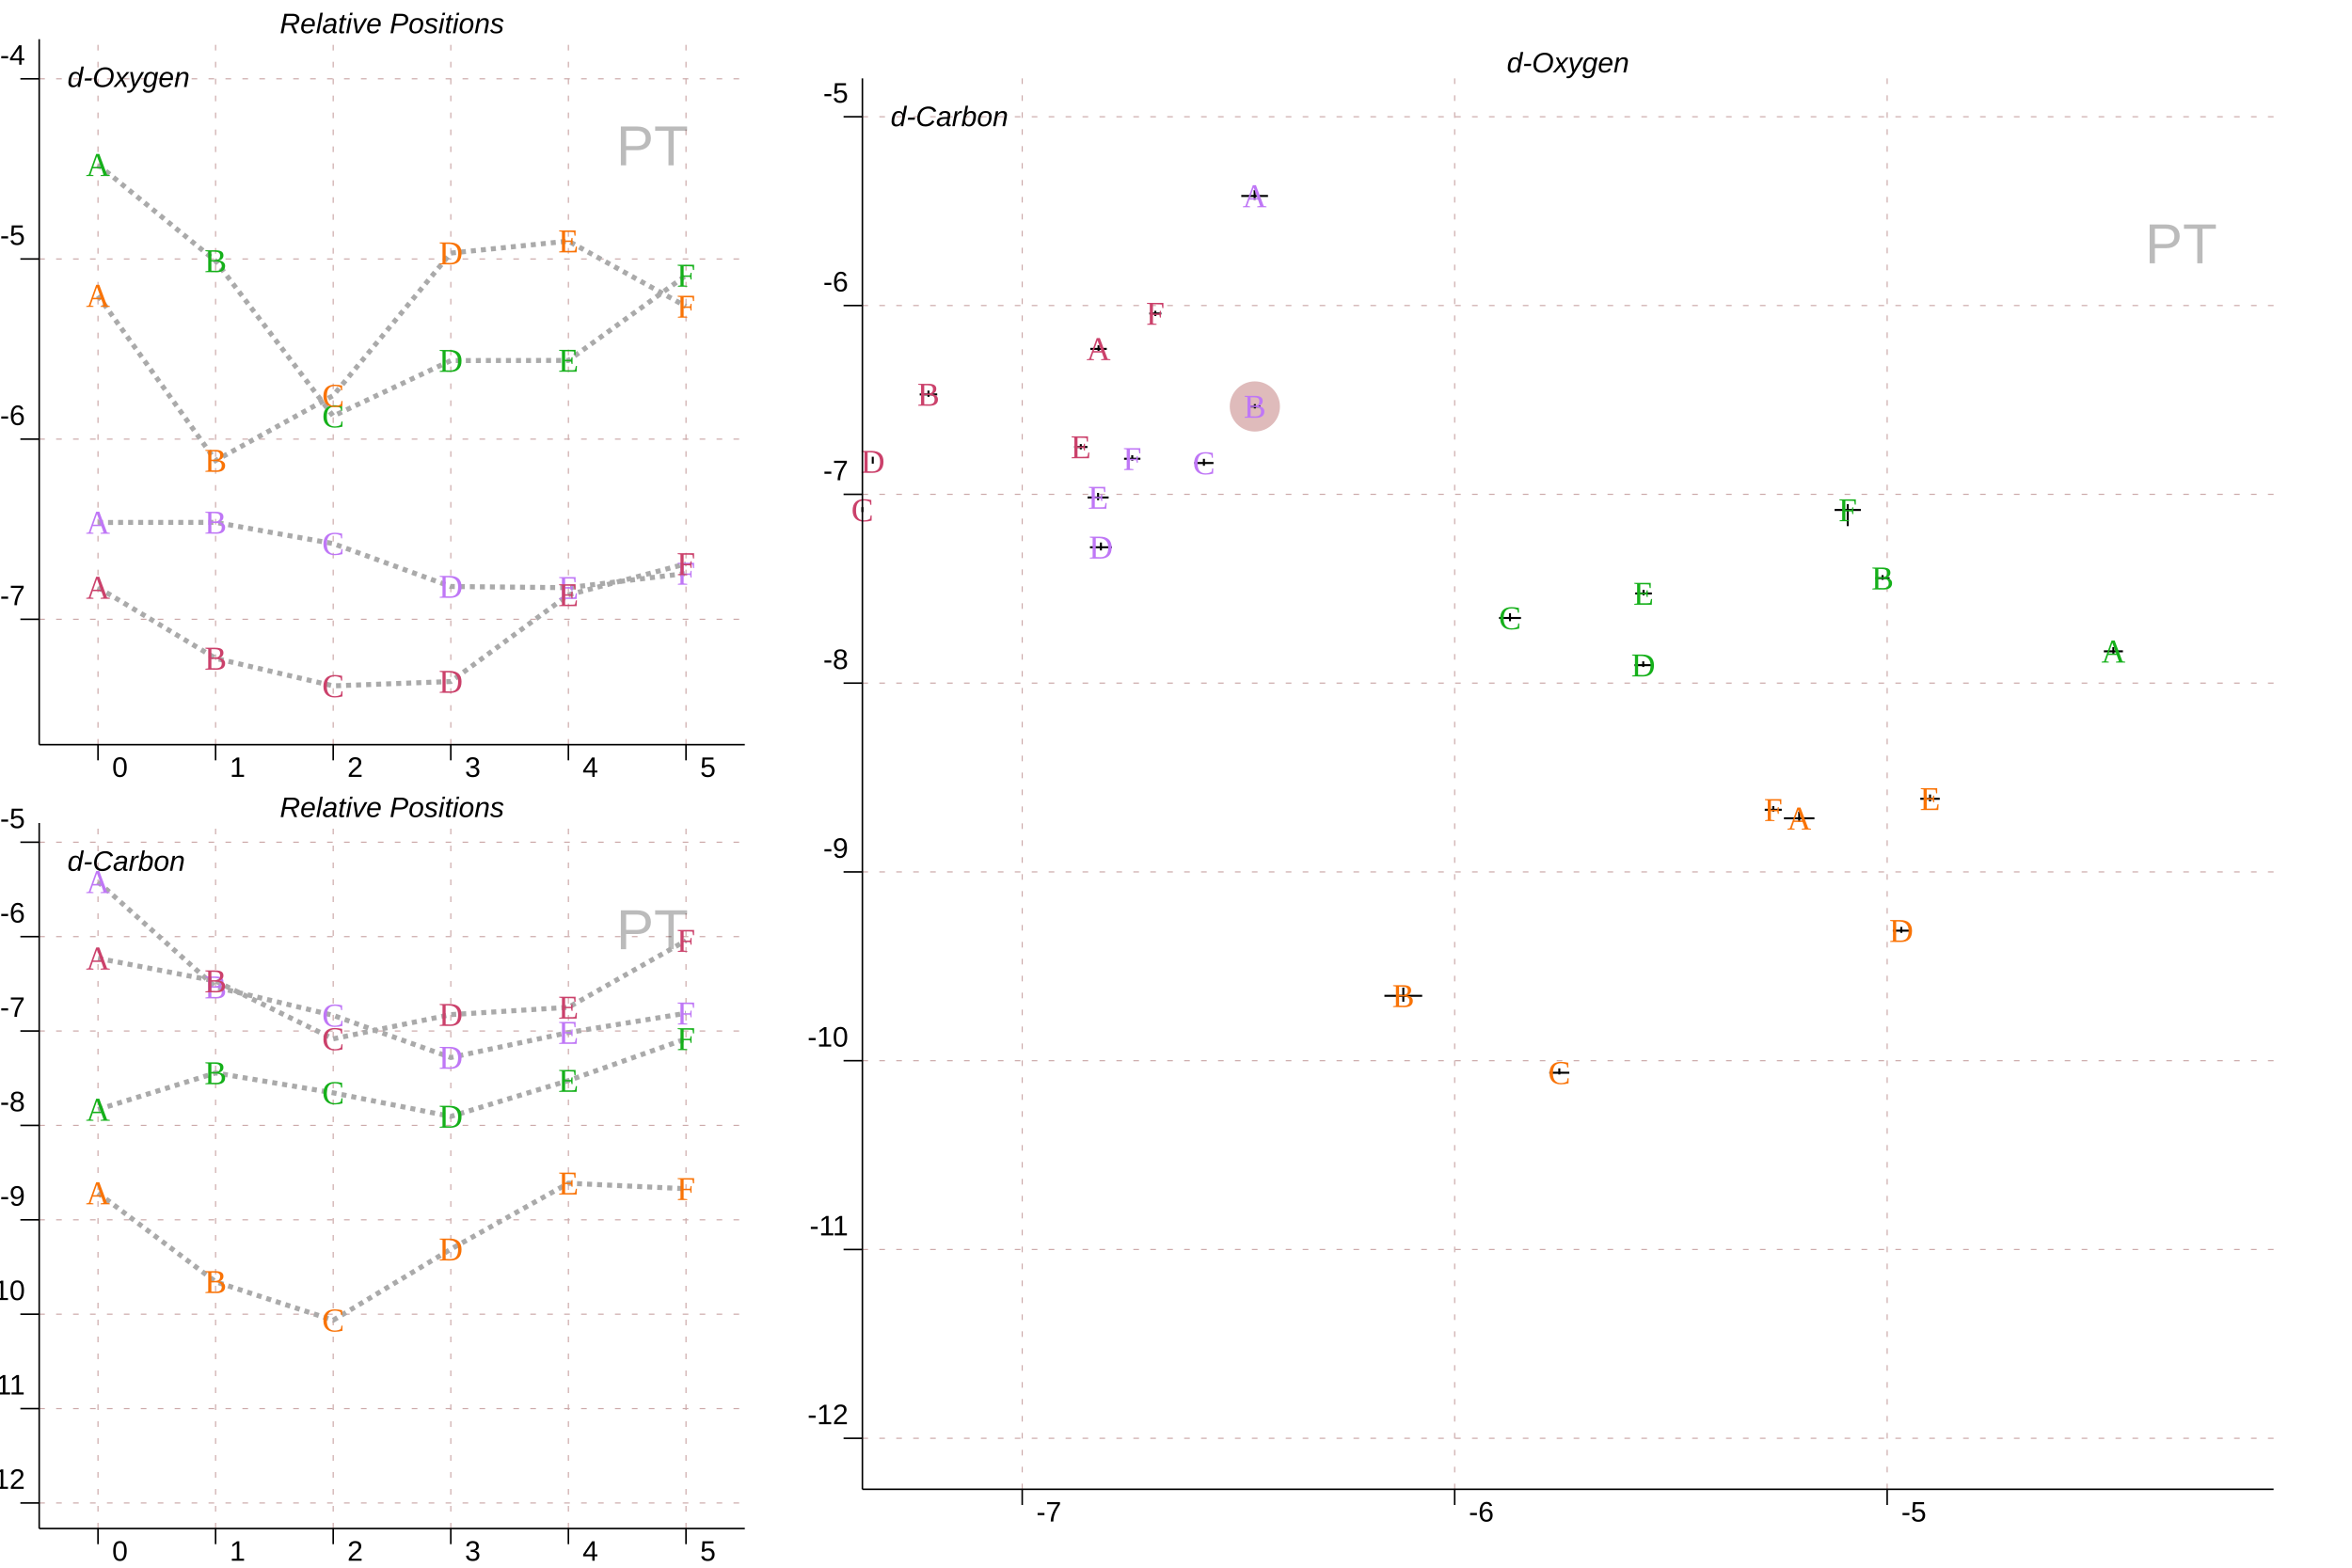
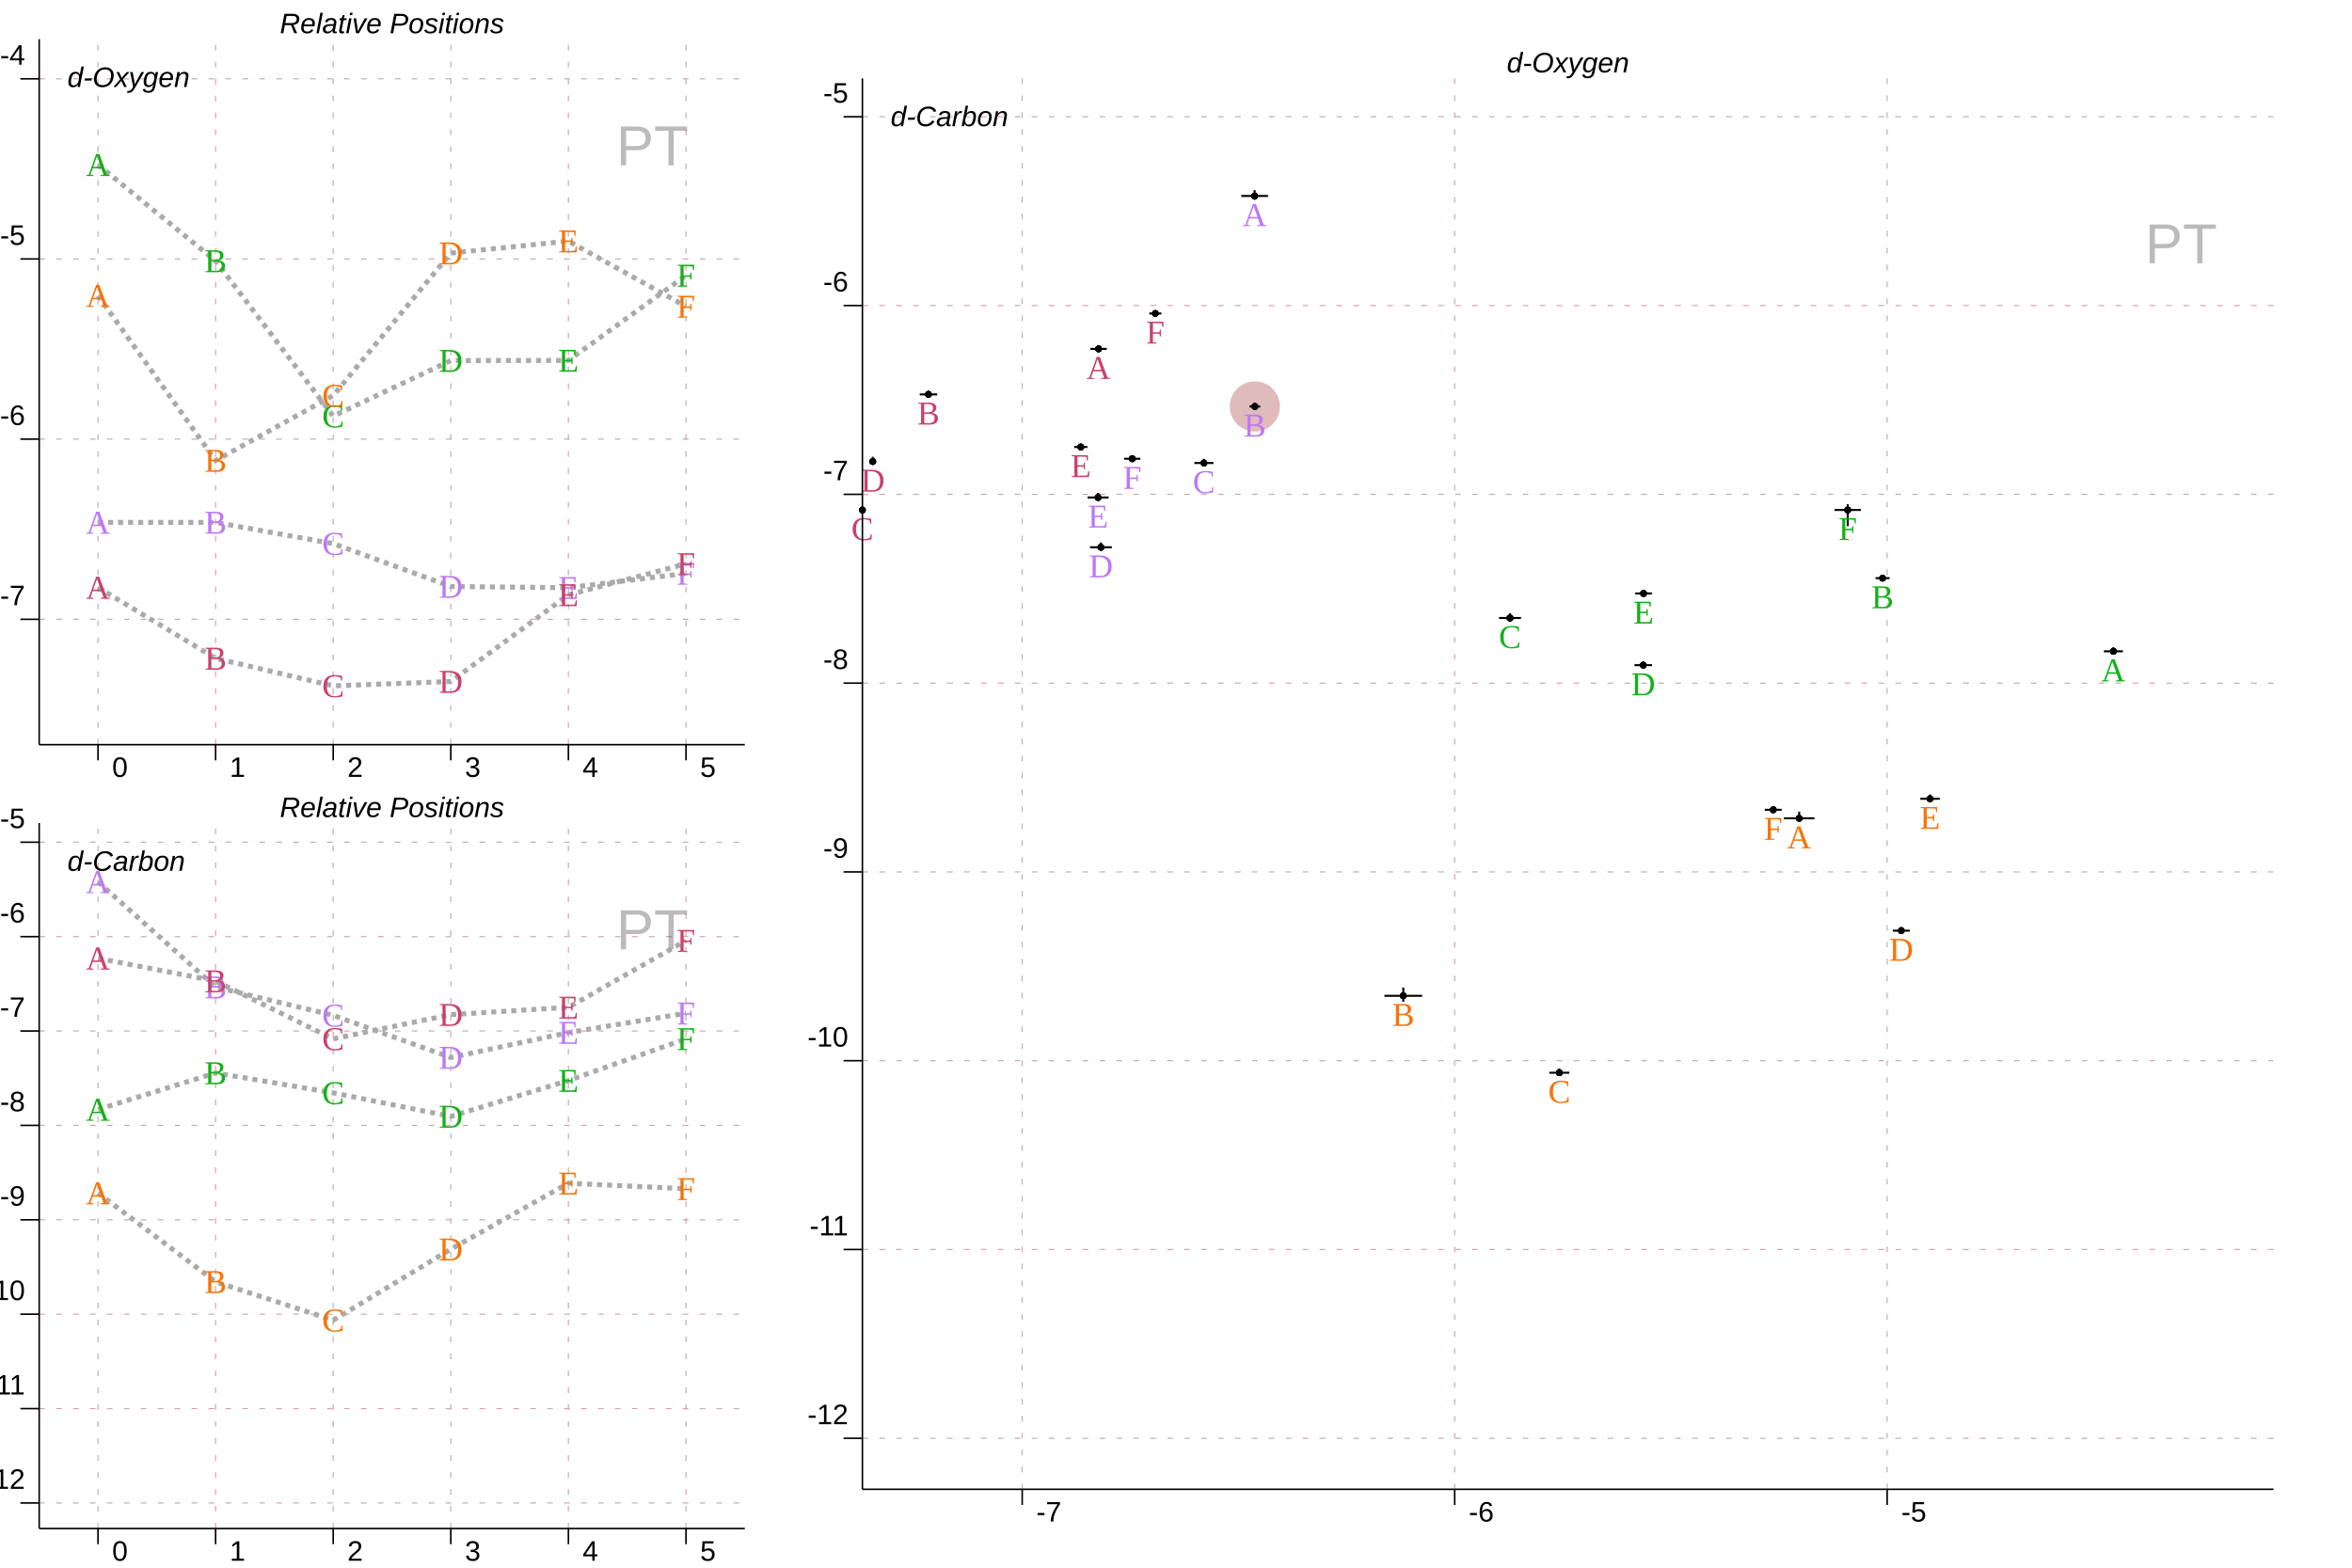
<svg xmlns="http://www.w3.org/2000/svg" height="1000" version="1.1" viewBox="0 0 1500 1000" width="1500">
  <g>
    <g transform="matrix(1.00,0.00,0.00,1.00,0.00,0.00)">
      <g>
        <g transform="matrix(1.00,0.00,0.00,1.00,0.00,0.00)">
          <svg height="1000" version="1.1" viewBox="0 0 500 1000" width="500">
            <g>
              <g transform="matrix(1.00,0.00,0.00,1.00,0.00,0.00)">
                <g>
                  <g transform="matrix(1.00,0.00,0.00,1.00,0.00,0.00)">
                    <svg height="500" version="1.1" viewBox="0 0 500 500" width="500">
                      <g>
                        <g stroke-dasharray="3.6 7.2" stroke-width="0.72" stroke="#caa">
                          <line x1="62.50" x2="62.50" y1="475.00" y2="25.00" />
                          <line x1="137.50" x2="137.50" y1="475.00" y2="25.00" />
                          <line x1="212.50" x2="212.50" y1="475.00" y2="25.00" />
                          <line x1="287.50" x2="287.50" y1="475.00" y2="25.00" />
                          <line x1="362.50" x2="362.50" y1="475.00" y2="25.00" />
                          <line x1="437.50" x2="437.50" y1="475.00" y2="25.00" />
                          <line x1="25.00" x2="475.00" y1="395.03" y2="395.03" />
                          <line x1="25.00" x2="475.00" y1="280.11" y2="280.11" />
                          <line x1="25.00" x2="475.00" y1="165.19" y2="165.19" />
                          <line x1="25.00" x2="475.00" y1="50.27" y2="50.27" />
                        </g>
                        <g>
                          <text dominant-baseline="hanging" dx="-36.0" dy="18.0" fill="#0004" font-family="Arial, sans-serif" font-size="36" stroke="none" text-anchor="end" x="475.00" y="62.50">PT</text>
                        </g>
                        <g>
                          <text dominant-baseline="text-bottom" dy="0" fill="black" font-family="Arial, sans-serif" font-size="18.0" font-style="italic" stroke="none" text-anchor="middle" x="250.00" y="25.00">Relative Positions</text>
                        </g>
                        <g>
                          <text dominant-baseline="hanging" dx="18.0" dy="18.0" fill="black" font-family="Arial, sans-serif" font-size="18.0" font-style="italic" stroke="none" text-anchor="beginning" text-orientation="sideways" x="25.00" y="25.00">d-Oxygen</text>
                        </g>
                        <polyline fill="none" points="62.50,105.07 137.50,166.41 212.50,265.41 287.50,230.00 362.50,229.92 437.50,175.67" stroke-dasharray="3.2 3.2" stroke-width="3.2" stroke="#aaa" />
                        <polyline fill="none" points="62.50,188.57 137.50,293.76 212.50,252.31 287.50,161.43 362.50,153.79 437.50,195.46" stroke-dasharray="3.2 3.2" stroke-width="3.2" stroke="#aaa" />
                        <polyline fill="none" points="62.50,333.27 137.50,333.21 212.50,346.75 287.50,374.12 362.50,374.87 437.50,365.79" stroke-dasharray="3.2 3.2" stroke-width="3.2" stroke="#aaa" />
                        <polyline fill="none" points="62.50,374.75 137.50,419.95 212.50,437.50 287.50,434.74 362.50,379.46 437.50,359.66" stroke-dasharray="3.2 3.2" stroke-width="3.2" stroke="#aaa" />
                        <g>
                          <text dominant-baseline="central" fill="#15b01a" font-size="21.333" stroke="none" text-anchor="middle" x="62.50" y="105.07">A</text>
                          <text dominant-baseline="central" fill="#15b01a" font-size="21.333" stroke="none" text-anchor="middle" x="137.50" y="166.41">B</text>
                          <text dominant-baseline="central" fill="#15b01a" font-size="21.333" stroke="none" text-anchor="middle" x="212.50" y="265.41">C</text>
                          <text dominant-baseline="central" fill="#15b01a" font-size="21.333" stroke="none" text-anchor="middle" x="287.50" y="230.00">D</text>
                          <text dominant-baseline="central" fill="#15b01a" font-size="21.333" stroke="none" text-anchor="middle" x="362.50" y="229.92">E</text>
                          <text dominant-baseline="central" fill="#15b01a" font-size="21.333" stroke="none" text-anchor="middle" x="437.50" y="175.67">F</text>
                        </g>
                        <g>
                          <text dominant-baseline="central" fill="#f97306" font-size="21.333" stroke="none" text-anchor="middle" x="62.50" y="188.57">A</text>
                          <text dominant-baseline="central" fill="#f97306" font-size="21.333" stroke="none" text-anchor="middle" x="137.50" y="293.76">B</text>
                          <text dominant-baseline="central" fill="#f97306" font-size="21.333" stroke="none" text-anchor="middle" x="212.50" y="252.31">C</text>
                          <text dominant-baseline="central" fill="#f97306" font-size="21.333" stroke="none" text-anchor="middle" x="287.50" y="161.43">D</text>
                          <text dominant-baseline="central" fill="#f97306" font-size="21.333" stroke="none" text-anchor="middle" x="362.50" y="153.79">E</text>
                          <text dominant-baseline="central" fill="#f97306" font-size="21.333" stroke="none" text-anchor="middle" x="437.50" y="195.46">F</text>
                        </g>
                        <g>
                          <text dominant-baseline="central" fill="#bf77f6" font-size="21.333" stroke="none" text-anchor="middle" x="62.50" y="333.27">A</text>
                          <text dominant-baseline="central" fill="#bf77f6" font-size="21.333" stroke="none" text-anchor="middle" x="137.50" y="333.21">B</text>
                          <text dominant-baseline="central" fill="#bf77f6" font-size="21.333" stroke="none" text-anchor="middle" x="212.50" y="346.75">C</text>
                          <text dominant-baseline="central" fill="#bf77f6" font-size="21.333" stroke="none" text-anchor="middle" x="287.50" y="374.12">D</text>
                          <text dominant-baseline="central" fill="#bf77f6" font-size="21.333" stroke="none" text-anchor="middle" x="362.50" y="374.87">E</text>
                          <text dominant-baseline="central" fill="#bf77f6" font-size="21.333" stroke="none" text-anchor="middle" x="437.50" y="365.79">F</text>
                        </g>
                        <g>
                          <text dominant-baseline="central" fill="#cb416b" font-size="21.333" stroke="none" text-anchor="middle" x="62.50" y="374.75">A</text>
                          <text dominant-baseline="central" fill="#cb416b" font-size="21.333" stroke="none" text-anchor="middle" x="137.50" y="419.95">B</text>
                          <text dominant-baseline="central" fill="#cb416b" font-size="21.333" stroke="none" text-anchor="middle" x="212.50" y="437.50">C</text>
                          <text dominant-baseline="central" fill="#cb416b" font-size="21.333" stroke="none" text-anchor="middle" x="287.50" y="434.74">D</text>
                          <text dominant-baseline="central" fill="#cb416b" font-size="21.333" stroke="none" text-anchor="middle" x="362.50" y="379.46">E</text>
                          <text dominant-baseline="central" fill="#cb416b" font-size="21.333" stroke="none" text-anchor="middle" x="437.50" y="359.66">F</text>
                        </g>
                        <g stroke="black">
                          <line x1="62.50" x2="62.50" y1="475.00" y2="485.00" />
                          <line x1="137.50" x2="137.50" y1="475.00" y2="485.00" />
                          <line x1="212.50" x2="212.50" y1="475.00" y2="485.00" />
                          <line x1="287.50" x2="287.50" y1="475.00" y2="485.00" />
                          <line x1="362.50" x2="362.50" y1="475.00" y2="485.00" />
                          <line x1="437.50" x2="437.50" y1="475.00" y2="485.00" />
                          <g fill="black" font-family="Arial, sans-serif" font-size="18.0" stroke="none" text-anchor="start" transform="translate(9.0 0.0)">
                            <text x="62.50" y="495.57">0</text>
                            <text x="137.50" y="495.57">1</text>
                            <text x="212.50" y="495.57">2</text>
                            <text x="287.50" y="495.57">3</text>
                            <text x="362.50" y="495.57">4</text>
                            <text x="437.50" y="495.57">5</text>
                          </g>
                          <line x1="25.00" x2="475.00" y1="475.00" y2="475.00" />
                        </g>
                        <g stroke="black">
                          <line x1="25.00" x2="13.00" y1="395.03" y2="395.03" />
                          <line x1="25.00" x2="13.00" y1="280.11" y2="280.11" />
                          <line x1="25.00" x2="13.00" y1="165.19" y2="165.19" />
                          <line x1="25.00" x2="13.00" y1="50.27" y2="50.27" />
                          <g fill="black" font-family="Arial, sans-serif" font-size="18.0" stroke="none" text-anchor="end">
                            <text x="16.00" y="386.03">-7</text>
                            <text x="16.00" y="271.11">-6</text>
                            <text x="16.00" y="156.19">-5</text>
                            <text x="16.00" y="41.27">-4</text>
                          </g>
                          <line x1="25.00" x2="25.00" y1="475.00" y2="25.00" />
                        </g>
                      </g>
                    </svg>
                  </g>
                </g>
              </g>
              <g transform="matrix(1.00,0.00,0.00,1.00,0.00,500.00)">
                <g>
                  <g transform="matrix(1.00,0.00,0.00,1.00,0.00,0.00)">
                    <svg height="500" version="1.1" viewBox="0 0 500 500" width="500">
                      <g>
                        <g stroke-dasharray="3.6 7.2" stroke-width="0.72" stroke="#caa">
                          <line x1="62.50" x2="62.50" y1="475.00" y2="25.00" />
                          <line x1="137.50" x2="137.50" y1="475.00" y2="25.00" />
                          <line x1="212.50" x2="212.50" y1="475.00" y2="25.00" />
                          <line x1="287.50" x2="287.50" y1="475.00" y2="25.00" />
                          <line x1="362.50" x2="362.50" y1="475.00" y2="25.00" />
                          <line x1="437.50" x2="437.50" y1="475.00" y2="25.00" />
                          <line x1="25.00" x2="475.00" y1="458.73" y2="458.73" />
                          <line x1="25.00" x2="475.00" y1="398.52" y2="398.52" />
                          <line x1="25.00" x2="475.00" y1="338.30" y2="338.30" />
                          <line x1="25.00" x2="475.00" y1="278.09" y2="278.09" />
                          <line x1="25.00" x2="475.00" y1="217.87" y2="217.87" />
                          <line x1="25.00" x2="475.00" y1="157.66" y2="157.66" />
                          <line x1="25.00" x2="475.00" y1="97.45" y2="97.45" />
                          <line x1="25.00" x2="475.00" y1="37.23" y2="37.23" />
                        </g>
                        <g>
                          <text dominant-baseline="hanging" dx="-36.0" dy="18.0" fill="#0004" font-family="Arial, sans-serif" font-size="36" stroke="none" text-anchor="end" x="475.00" y="62.50">PT</text>
                        </g>
                        <g>
                          <text dominant-baseline="text-bottom" dy="0" fill="black" font-family="Arial, sans-serif" font-size="18.0" font-style="italic" stroke="none" text-anchor="middle" x="250.00" y="25.00">Relative Positions</text>
                        </g>
                        <g>
                          <text dominant-baseline="hanging" dx="18.0" dy="18.0" fill="black" font-family="Arial, sans-serif" font-size="18.0" font-style="italic" stroke="none" text-anchor="beginning" text-orientation="sideways" x="25.00" y="25.00">d-Carbon</text>
                        </g>
                        <polyline fill="none" points="62.50,207.73 137.50,184.40 212.50,197.10 287.50,212.14 362.50,189.27 437.50,162.64" stroke-dasharray="3.2 3.2" stroke-width="3.2" stroke="#aaa" />
                        <polyline fill="none" points="62.50,260.99 137.50,317.61 212.50,342.14 287.50,296.83 362.50,254.76 437.50,258.27" stroke-dasharray="3.2 3.2" stroke-width="3.2" stroke="#aaa" />
                        <polyline fill="none" points="62.50,62.50 137.50,129.64 212.50,147.67 287.50,174.55 362.50,158.67 437.50,146.31" stroke-dasharray="3.2 3.2" stroke-width="3.2" stroke="#aaa" />
                        <polyline fill="none" points="62.50,111.27 137.50,125.79 212.50,162.67 287.50,147.21 362.50,142.56 437.50,99.98" stroke-dasharray="3.2 3.2" stroke-width="3.2" stroke="#aaa" />
                        <g>
                          <text dominant-baseline="central" fill="#15b01a" font-size="21.333" stroke="none" text-anchor="middle" x="62.50" y="207.73">A</text>
                          <text dominant-baseline="central" fill="#15b01a" font-size="21.333" stroke="none" text-anchor="middle" x="137.50" y="184.40">B</text>
                          <text dominant-baseline="central" fill="#15b01a" font-size="21.333" stroke="none" text-anchor="middle" x="212.50" y="197.10">C</text>
                          <text dominant-baseline="central" fill="#15b01a" font-size="21.333" stroke="none" text-anchor="middle" x="287.50" y="212.14">D</text>
                          <text dominant-baseline="central" fill="#15b01a" font-size="21.333" stroke="none" text-anchor="middle" x="362.50" y="189.27">E</text>
                          <text dominant-baseline="central" fill="#15b01a" font-size="21.333" stroke="none" text-anchor="middle" x="437.50" y="162.64">F</text>
                        </g>
                        <g>
                          <text dominant-baseline="central" fill="#f97306" font-size="21.333" stroke="none" text-anchor="middle" x="62.50" y="260.99">A</text>
                          <text dominant-baseline="central" fill="#f97306" font-size="21.333" stroke="none" text-anchor="middle" x="137.50" y="317.61">B</text>
                          <text dominant-baseline="central" fill="#f97306" font-size="21.333" stroke="none" text-anchor="middle" x="212.50" y="342.14">C</text>
                          <text dominant-baseline="central" fill="#f97306" font-size="21.333" stroke="none" text-anchor="middle" x="287.50" y="296.83">D</text>
                          <text dominant-baseline="central" fill="#f97306" font-size="21.333" stroke="none" text-anchor="middle" x="362.50" y="254.76">E</text>
                          <text dominant-baseline="central" fill="#f97306" font-size="21.333" stroke="none" text-anchor="middle" x="437.50" y="258.27">F</text>
                        </g>
                        <g>
                          <text dominant-baseline="central" fill="#bf77f6" font-size="21.333" stroke="none" text-anchor="middle" x="62.50" y="62.50">A</text>
                          <text dominant-baseline="central" fill="#bf77f6" font-size="21.333" stroke="none" text-anchor="middle" x="137.50" y="129.64">B</text>
                          <text dominant-baseline="central" fill="#bf77f6" font-size="21.333" stroke="none" text-anchor="middle" x="212.50" y="147.67">C</text>
                          <text dominant-baseline="central" fill="#bf77f6" font-size="21.333" stroke="none" text-anchor="middle" x="287.50" y="174.55">D</text>
                          <text dominant-baseline="central" fill="#bf77f6" font-size="21.333" stroke="none" text-anchor="middle" x="362.50" y="158.67">E</text>
                          <text dominant-baseline="central" fill="#bf77f6" font-size="21.333" stroke="none" text-anchor="middle" x="437.50" y="146.31">F</text>
                        </g>
                        <g>
                          <text dominant-baseline="central" fill="#cb416b" font-size="21.333" stroke="none" text-anchor="middle" x="62.50" y="111.27">A</text>
                          <text dominant-baseline="central" fill="#cb416b" font-size="21.333" stroke="none" text-anchor="middle" x="137.50" y="125.79">B</text>
                          <text dominant-baseline="central" fill="#cb416b" font-size="21.333" stroke="none" text-anchor="middle" x="212.50" y="162.67">C</text>
                          <text dominant-baseline="central" fill="#cb416b" font-size="21.333" stroke="none" text-anchor="middle" x="287.50" y="147.21">D</text>
                          <text dominant-baseline="central" fill="#cb416b" font-size="21.333" stroke="none" text-anchor="middle" x="362.50" y="142.56">E</text>
                          <text dominant-baseline="central" fill="#cb416b" font-size="21.333" stroke="none" text-anchor="middle" x="437.50" y="99.98">F</text>
                        </g>
                        <g stroke="black">
                          <line x1="62.50" x2="62.50" y1="475.00" y2="485.00" />
                          <line x1="137.50" x2="137.50" y1="475.00" y2="485.00" />
                          <line x1="212.50" x2="212.50" y1="475.00" y2="485.00" />
                          <line x1="287.50" x2="287.50" y1="475.00" y2="485.00" />
                          <line x1="362.50" x2="362.50" y1="475.00" y2="485.00" />
                          <line x1="437.50" x2="437.50" y1="475.00" y2="485.00" />
                          <g fill="black" font-family="Arial, sans-serif" font-size="18.0" stroke="none" text-anchor="start" transform="translate(9.0 0.0)">
                            <text x="62.50" y="495.57">0</text>
                            <text x="137.50" y="495.57">1</text>
                            <text x="212.50" y="495.57">2</text>
                            <text x="287.50" y="495.57">3</text>
                            <text x="362.50" y="495.57">4</text>
                            <text x="437.50" y="495.57">5</text>
                          </g>
                          <line x1="25.00" x2="475.00" y1="475.00" y2="475.00" />
                        </g>
                        <g stroke="black">
                          <line x1="25.00" x2="13.00" y1="458.73" y2="458.73" />
                          <line x1="25.00" x2="13.00" y1="398.52" y2="398.52" />
                          <line x1="25.00" x2="13.00" y1="338.30" y2="338.30" />
                          <line x1="25.00" x2="13.00" y1="278.09" y2="278.09" />
                          <line x1="25.00" x2="13.00" y1="217.87" y2="217.87" />
                          <line x1="25.00" x2="13.00" y1="157.66" y2="157.66" />
                          <line x1="25.00" x2="13.00" y1="97.45" y2="97.45" />
                          <line x1="25.00" x2="13.00" y1="37.23" y2="37.23" />
                          <g fill="black" font-family="Arial, sans-serif" font-size="18.0" stroke="none" text-anchor="end">
                            <text x="16.00" y="449.73">-12</text>
                            <text x="16.00" y="389.52">-11</text>
                            <text x="16.00" y="329.30">-10</text>
                            <text x="16.00" y="269.09">-9</text>
                            <text x="16.00" y="208.87">-8</text>
                            <text x="16.00" y="148.66">-7</text>
                            <text x="16.00" y="88.45">-6</text>
                            <text x="16.00" y="28.23">-5</text>
                          </g>
                          <line x1="25.00" x2="25.00" y1="475.00" y2="25.00" />
                        </g>
                      </g>
                    </svg>
                  </g>
                </g>
              </g>
            </g>
          </svg>
        </g>
        <g transform="matrix(1.00,0.00,0.00,1.00,500.00,0.00)">
          <svg height="1000" version="1.1" viewBox="0 0 1000 1000" width="1000">
            <g>
              <g stroke-dasharray="3.6 7.2" stroke-width="0.72" stroke="#caa">
                <line x1="151.92" x2="151.92" y1="950.00" y2="50.00" />
                <line x1="427.73" x2="427.73" y1="950.00" y2="50.00" />
                <line x1="703.55" x2="703.55" y1="950.00" y2="50.00" />
                <line x1="50.00" x2="950.00" y1="917.46" y2="917.46" />
                <line x1="50.00" x2="950.00" y1="797.03" y2="797.03" />
                <line x1="50.00" x2="950.00" y1="676.60" y2="676.60" />
                <line x1="50.00" x2="950.00" y1="556.18" y2="556.18" />
                <line x1="50.00" x2="950.00" y1="435.75" y2="435.75" />
                <line x1="50.00" x2="950.00" y1="315.32" y2="315.32" />
                <line x1="50.00" x2="950.00" y1="194.89" y2="194.89" />
                <line x1="50.00" x2="950.00" y1="74.47" y2="74.47" />
              </g>
              <g>
                <text dominant-baseline="hanging" dx="-36.0" dy="18.0" fill="#0004" font-family="Arial, sans-serif" font-size="36" stroke="none" text-anchor="end" x="950.00" y="125.00">PT</text>
              </g>
              <g>
                <text dominant-baseline="text-bottom" dy="0" fill="black" font-family="Arial, sans-serif" font-size="18.0" font-style="italic" stroke="none" text-anchor="middle" x="500.00" y="50.00">d-Oxygen</text>
              </g>
              <g>
                <text dominant-baseline="hanging" dx="18.0" dy="18.0" fill="black" font-family="Arial, sans-serif" font-size="18.0" font-style="italic" stroke="none" text-anchor="beginning" text-orientation="sideways" x="50.00" y="50.00">d-Carbon</text>
              </g>
              <g>
</g>
              <g>
</g>
              <g>
                <circle cx="300.29" cy="259.28" fill="#8004" r="16.0" />
              </g>
              <g>
</g>
+               <g>
+                 <circle cx="463.01" cy="394.20" fill="black" r="2.133" />
+                 <circle cx="547.99" cy="424.29" fill="black" r="2.133" />
+                 <circle cx="548.19" cy="378.55" fill="black" r="2.133" />
+                 <circle cx="678.40" cy="325.29" fill="black" r="2.133" />
+                 <circle cx="700.62" cy="368.80" fill="black" r="2.133" />
+                 <circle cx="847.82" cy="415.46" fill="black" r="2.133" />
+               </g>
              <polyline fill="none" points="670.01,325.29 686.78,325.29" stroke-width="1.28" stroke="black" />
              <polyline fill="none" points="678.40,335.60 678.40,321.63" stroke-width="1.28" stroke="black" />
+               <g>
+                 <circle cx="463.01" cy="394.20" fill="black" r="2.133" />
+                 <circle cx="547.99" cy="424.29" fill="black" r="2.133" />
+                 <circle cx="548.19" cy="378.55" fill="black" r="2.133" />
+                 <circle cx="678.40" cy="325.29" fill="black" r="2.133" />
+                 <circle cx="700.62" cy="368.80" fill="black" r="2.133" />
+                 <circle cx="847.82" cy="415.46" fill="black" r="2.133" />
+               </g>
              <polyline fill="none" points="841.74,415.46 853.91,415.46" stroke-width="1.28" stroke="black" />
              <polyline fill="none" points="847.82,417.02 847.82,412.80" stroke-width="1.28" stroke="black" />
+               <g>
+                 <circle cx="463.01" cy="394.20" fill="black" r="2.133" />
+                 <circle cx="547.99" cy="424.29" fill="black" r="2.133" />
+                 <circle cx="548.19" cy="378.55" fill="black" r="2.133" />
+                 <circle cx="678.40" cy="325.29" fill="black" r="2.133" />
+                 <circle cx="700.62" cy="368.80" fill="black" r="2.133" />
+                 <circle cx="847.82" cy="415.46" fill="black" r="2.133" />
+               </g>
              <polyline fill="none" points="696.14,368.80 705.11,368.80" stroke-width="1.28" stroke="black" />
              <polyline fill="none" points="700.62,369.86 700.62,366.84" stroke-width="1.28" stroke="black" />
+               <g>
+                 <circle cx="463.01" cy="394.20" fill="black" r="2.133" />
+                 <circle cx="547.99" cy="424.29" fill="black" r="2.133" />
+                 <circle cx="548.19" cy="378.55" fill="black" r="2.133" />
+                 <circle cx="678.40" cy="325.29" fill="black" r="2.133" />
+                 <circle cx="700.62" cy="368.80" fill="black" r="2.133" />
+                 <circle cx="847.82" cy="415.46" fill="black" r="2.133" />
+               </g>
              <polyline fill="none" points="456.01,394.20 470.01,394.20" stroke-width="1.28" stroke="black" />
              <polyline fill="none" points="463.01,396.27 463.01,391.14" stroke-width="1.28" stroke="black" />
+               <g>
+                 <circle cx="463.01" cy="394.20" fill="black" r="2.133" />
+                 <circle cx="547.99" cy="424.29" fill="black" r="2.133" />
+                 <circle cx="548.19" cy="378.55" fill="black" r="2.133" />
+                 <circle cx="678.40" cy="325.29" fill="black" r="2.133" />
+                 <circle cx="700.62" cy="368.80" fill="black" r="2.133" />
+                 <circle cx="847.82" cy="415.46" fill="black" r="2.133" />
+               </g>
              <polyline fill="none" points="542.41,424.29 553.57,424.29" stroke-width="1.28" stroke="black" />
              <polyline fill="none" points="547.99,425.46 547.99,421.85" stroke-width="1.28" stroke="black" />
+               <g>
+                 <circle cx="463.01" cy="394.20" fill="black" r="2.133" />
+                 <circle cx="547.99" cy="424.29" fill="black" r="2.133" />
+                 <circle cx="548.19" cy="378.55" fill="black" r="2.133" />
+                 <circle cx="678.40" cy="325.29" fill="black" r="2.133" />
+                 <circle cx="700.62" cy="368.80" fill="black" r="2.133" />
+                 <circle cx="847.82" cy="415.46" fill="black" r="2.133" />
+               </g>
              <polyline fill="none" points="542.87,378.55 553.50,378.55" stroke-width="1.28" stroke="black" />
              <polyline fill="none" points="548.19,379.79 548.19,376.23" stroke-width="1.28" stroke="black" />
+               <g>
+                 <circle cx="394.96" cy="635.21" fill="black" r="2.133" />
+                 <circle cx="494.46" cy="684.28" fill="black" r="2.133" />
+                 <circle cx="630.90" cy="516.54" fill="black" r="2.133" />
+                 <circle cx="647.44" cy="521.98" fill="black" r="2.133" />
+                 <circle cx="712.57" cy="593.65" fill="black" r="2.133" />
+                 <circle cx="730.89" cy="509.52" fill="black" r="2.133" />
+               </g>
              <polyline fill="none" points="637.72,521.98 657.17,521.98" stroke-width="1.28" stroke="black" />
              <polyline fill="none" points="647.44,524.12 647.44,517.73" stroke-width="1.28" stroke="black" />
+               <g>
+                 <circle cx="394.96" cy="635.21" fill="black" r="2.133" />
+                 <circle cx="494.46" cy="684.28" fill="black" r="2.133" />
+                 <circle cx="630.90" cy="516.54" fill="black" r="2.133" />
+                 <circle cx="647.44" cy="521.98" fill="black" r="2.133" />
+                 <circle cx="712.57" cy="593.65" fill="black" r="2.133" />
+                 <circle cx="730.89" cy="509.52" fill="black" r="2.133" />
+               </g>
              <polyline fill="none" points="382.92,635.21 407.01,635.21" stroke-width="1.28" stroke="black" />
              <polyline fill="none" points="394.96,638.99 394.96,629.95" stroke-width="1.28" stroke="black" />
+               <g>
+                 <circle cx="394.96" cy="635.21" fill="black" r="2.133" />
+                 <circle cx="494.46" cy="684.28" fill="black" r="2.133" />
+                 <circle cx="630.90" cy="516.54" fill="black" r="2.133" />
+                 <circle cx="647.44" cy="521.98" fill="black" r="2.133" />
+                 <circle cx="712.57" cy="593.65" fill="black" r="2.133" />
+                 <circle cx="730.89" cy="509.52" fill="black" r="2.133" />
+               </g>
              <polyline fill="none" points="488.08,684.28 500.85,684.28" stroke-width="1.28" stroke="black" />
              <polyline fill="none" points="494.46,685.39 494.46,681.49" stroke-width="1.28" stroke="black" />
+               <g>
+                 <circle cx="394.96" cy="635.21" fill="black" r="2.133" />
+                 <circle cx="494.46" cy="684.28" fill="black" r="2.133" />
+                 <circle cx="630.90" cy="516.54" fill="black" r="2.133" />
+                 <circle cx="647.44" cy="521.98" fill="black" r="2.133" />
+                 <circle cx="712.57" cy="593.65" fill="black" r="2.133" />
+                 <circle cx="730.89" cy="509.52" fill="black" r="2.133" />
+               </g>
              <polyline fill="none" points="707.15,593.65 717.99,593.65" stroke-width="1.28" stroke="black" />
              <polyline fill="none" points="712.57,595.04 712.57,591.28" stroke-width="1.28" stroke="black" />
+               <g>
+                 <circle cx="394.96" cy="635.21" fill="black" r="2.133" />
+                 <circle cx="494.46" cy="684.28" fill="black" r="2.133" />
+                 <circle cx="630.90" cy="516.54" fill="black" r="2.133" />
+                 <circle cx="647.44" cy="521.98" fill="black" r="2.133" />
+                 <circle cx="712.57" cy="593.65" fill="black" r="2.133" />
+                 <circle cx="730.89" cy="509.52" fill="black" r="2.133" />
+               </g>
              <polyline fill="none" points="724.68,509.52 737.10,509.52" stroke-width="1.28" stroke="black" />
              <polyline fill="none" points="730.89,511.19 730.89,506.81" stroke-width="1.28" stroke="black" />
+               <g>
+                 <circle cx="394.96" cy="635.21" fill="black" r="2.133" />
+                 <circle cx="494.46" cy="684.28" fill="black" r="2.133" />
+                 <circle cx="630.90" cy="516.54" fill="black" r="2.133" />
+                 <circle cx="647.44" cy="521.98" fill="black" r="2.133" />
+                 <circle cx="712.57" cy="593.65" fill="black" r="2.133" />
+                 <circle cx="730.89" cy="509.52" fill="black" r="2.133" />
+               </g>
              <polyline fill="none" points="625.48,516.54 636.32,516.54" stroke-width="1.28" stroke="black" />
              <polyline fill="none" points="630.90,517.82 630.90,514.17" stroke-width="1.28" stroke="black" />
+               <g>
+                 <circle cx="200.31" cy="317.34" fill="black" r="2.133" />
+                 <circle cx="202.12" cy="349.10" fill="black" r="2.133" />
+                 <circle cx="222.09" cy="292.63" fill="black" r="2.133" />
+                 <circle cx="267.81" cy="295.34" fill="black" r="2.133" />
+                 <circle cx="300.16" cy="125.00" fill="black" r="2.133" />
+                 <circle cx="300.29" cy="259.28" fill="black" r="2.133" />
+               </g>
              <polyline fill="none" points="291.64,125.00 308.67,125.00" stroke-width="1.28" stroke="black" />
              <polyline fill="none" points="300.16,127.49 300.16,121.28" stroke-width="1.28" stroke="black" />
+               <g>
+                 <circle cx="200.31" cy="317.34" fill="black" r="2.133" />
+                 <circle cx="202.12" cy="349.10" fill="black" r="2.133" />
+                 <circle cx="222.09" cy="292.63" fill="black" r="2.133" />
+                 <circle cx="267.81" cy="295.34" fill="black" r="2.133" />
+                 <circle cx="300.16" cy="125.00" fill="black" r="2.133" />
+                 <circle cx="300.29" cy="259.28" fill="black" r="2.133" />
+               </g>
              <polyline fill="none" points="296.85,259.28 303.73,259.28" stroke-width="1.28" stroke="black" />
              <polyline fill="none" points="300.29,260.54 300.29,257.78" stroke-width="1.28" stroke="black" />
+               <g>
+                 <circle cx="200.31" cy="317.34" fill="black" r="2.133" />
+                 <circle cx="202.12" cy="349.10" fill="black" r="2.133" />
+                 <circle cx="222.09" cy="292.63" fill="black" r="2.133" />
+                 <circle cx="267.81" cy="295.34" fill="black" r="2.133" />
+                 <circle cx="300.16" cy="125.00" fill="black" r="2.133" />
+                 <circle cx="300.29" cy="259.28" fill="black" r="2.133" />
+               </g>
              <polyline fill="none" points="261.71,295.34 273.90,295.34" stroke-width="1.28" stroke="black" />
              <polyline fill="none" points="267.81,297.12 267.81,292.67" stroke-width="1.28" stroke="black" />
+               <g>
+                 <circle cx="200.31" cy="317.34" fill="black" r="2.133" />
+                 <circle cx="202.12" cy="349.10" fill="black" r="2.133" />
+                 <circle cx="222.09" cy="292.63" fill="black" r="2.133" />
+                 <circle cx="267.81" cy="295.34" fill="black" r="2.133" />
+                 <circle cx="300.16" cy="125.00" fill="black" r="2.133" />
+                 <circle cx="300.29" cy="259.28" fill="black" r="2.133" />
+               </g>
              <polyline fill="none" points="195.14,349.10 209.10,349.10" stroke-width="1.28" stroke="black" />
              <polyline fill="none" points="202.12,351.10 202.12,346.06" stroke-width="1.28" stroke="black" />
+               <g>
+                 <circle cx="200.31" cy="317.34" fill="black" r="2.133" />
+                 <circle cx="202.12" cy="349.10" fill="black" r="2.133" />
+                 <circle cx="222.09" cy="292.63" fill="black" r="2.133" />
+                 <circle cx="267.81" cy="295.34" fill="black" r="2.133" />
+                 <circle cx="300.16" cy="125.00" fill="black" r="2.133" />
+                 <circle cx="300.29" cy="259.28" fill="black" r="2.133" />
+               </g>
              <polyline fill="none" points="193.58,317.34 207.04,317.34" stroke-width="1.28" stroke="black" />
              <polyline fill="none" points="200.31,319.08 200.31,314.40" stroke-width="1.28" stroke="black" />
+               <g>
+                 <circle cx="200.31" cy="317.34" fill="black" r="2.133" />
+                 <circle cx="202.12" cy="349.10" fill="black" r="2.133" />
+                 <circle cx="222.09" cy="292.63" fill="black" r="2.133" />
+                 <circle cx="267.81" cy="295.34" fill="black" r="2.133" />
+                 <circle cx="300.16" cy="125.00" fill="black" r="2.133" />
+                 <circle cx="300.29" cy="259.28" fill="black" r="2.133" />
+               </g>
              <polyline fill="none" points="216.89,292.63 227.30,292.63" stroke-width="1.28" stroke="black" />
              <polyline fill="none" points="222.09,293.87 222.09,290.36" stroke-width="1.28" stroke="black" />
+               <g>
+                 <circle cx="50.00" cy="325.33" fill="black" r="2.133" />
+                 <circle cx="56.61" cy="294.41" fill="black" r="2.133" />
+                 <circle cx="92.13" cy="251.59" fill="black" r="2.133" />
+                 <circle cx="189.29" cy="285.13" fill="black" r="2.133" />
+                 <circle cx="200.60" cy="222.54" fill="black" r="2.133" />
+                 <circle cx="236.82" cy="199.96" fill="black" r="2.133" />
+               </g>
              <polyline fill="none" points="195.36,222.54 205.84,222.54" stroke-width="1.28" stroke="black" />
              <polyline fill="none" points="200.60,223.79 200.60,220.25" stroke-width="1.28" stroke="black" />
+               <g>
+                 <circle cx="50.00" cy="325.33" fill="black" r="2.133" />
+                 <circle cx="56.61" cy="294.41" fill="black" r="2.133" />
+                 <circle cx="92.13" cy="251.59" fill="black" r="2.133" />
+                 <circle cx="189.29" cy="285.13" fill="black" r="2.133" />
+                 <circle cx="200.60" cy="222.54" fill="black" r="2.133" />
+                 <circle cx="236.82" cy="199.96" fill="black" r="2.133" />
+               </g>
              <polyline fill="none" points="86.55,251.59 97.71,251.59" stroke-width="1.28" stroke="black" />
              <polyline fill="none" points="92.13,253.12 92.13,249.15" stroke-width="1.28" stroke="black" />
+               <g>
+                 <circle cx="50.00" cy="325.33" fill="black" r="2.133" />
+                 <circle cx="56.61" cy="294.41" fill="black" r="2.133" />
+                 <circle cx="92.13" cy="251.59" fill="black" r="2.133" />
+                 <circle cx="189.29" cy="285.13" fill="black" r="2.133" />
+                 <circle cx="200.60" cy="222.54" fill="black" r="2.133" />
+                 <circle cx="236.82" cy="199.96" fill="black" r="2.133" />
+               </g>
              <polyline fill="none" points="54.20,325.33" stroke-width="1.28" stroke="black" />
              <polyline fill="none" points="50.00,326.63 50.00,323.50" stroke-width="1.28" stroke="black" />
+               <g>
+                 <circle cx="50.00" cy="325.33" fill="black" r="2.133" />
+                 <circle cx="56.61" cy="294.41" fill="black" r="2.133" />
+                 <circle cx="92.13" cy="251.59" fill="black" r="2.133" />
+                 <circle cx="189.29" cy="285.13" fill="black" r="2.133" />
+                 <circle cx="200.60" cy="222.54" fill="black" r="2.133" />
+                 <circle cx="236.82" cy="199.96" fill="black" r="2.133" />
+               </g>
              <polyline fill="none" points="63.62,294.41" stroke-width="1.28" stroke="black" />
              <polyline fill="none" points="56.61,295.75 56.61,291.35" stroke-width="1.28" stroke="black" />
+               <g>
+                 <circle cx="50.00" cy="325.33" fill="black" r="2.133" />
+                 <circle cx="56.61" cy="294.41" fill="black" r="2.133" />
+                 <circle cx="92.13" cy="251.59" fill="black" r="2.133" />
+                 <circle cx="189.29" cy="285.13" fill="black" r="2.133" />
+                 <circle cx="200.60" cy="222.54" fill="black" r="2.133" />
+                 <circle cx="236.82" cy="199.96" fill="black" r="2.133" />
+               </g>
              <polyline fill="none" points="185.07,285.13 193.51,285.13" stroke-width="1.28" stroke="black" />
              <polyline fill="none" points="189.29,286.62 189.29,283.28" stroke-width="1.28" stroke="black" />
+               <g>
+                 <circle cx="50.00" cy="325.33" fill="black" r="2.133" />
+                 <circle cx="56.61" cy="294.41" fill="black" r="2.133" />
+                 <circle cx="92.13" cy="251.59" fill="black" r="2.133" />
+                 <circle cx="189.29" cy="285.13" fill="black" r="2.133" />
+                 <circle cx="200.60" cy="222.54" fill="black" r="2.133" />
+                 <circle cx="236.82" cy="199.96" fill="black" r="2.133" />
+               </g>
              <polyline fill="none" points="232.97,199.96 240.67,199.96" stroke-width="1.28" stroke="black" />
              <polyline fill="none" points="236.82,201.61 236.82,198.27" stroke-width="1.28" stroke="black" />
              <g>
-                 <text dominant-baseline="central" fill="#15b01a" font-size="21.333" stroke="none" text-anchor="middle" x="463.01" y="394.20">C</text>
-                 <text dominant-baseline="central" fill="#15b01a" font-size="21.333" stroke="none" text-anchor="middle" x="547.99" y="424.29">D</text>
-                 <text dominant-baseline="central" fill="#15b01a" font-size="21.333" stroke="none" text-anchor="middle" x="548.19" y="378.55">E</text>
-                 <text dominant-baseline="central" fill="#15b01a" font-size="21.333" stroke="none" text-anchor="middle" x="678.40" y="325.29">F</text>
-                 <text dominant-baseline="central" fill="#15b01a" font-size="21.333" stroke="none" text-anchor="middle" x="700.62" y="368.80">B</text>
-                 <text dominant-baseline="central" fill="#15b01a" font-size="21.333" stroke="none" text-anchor="middle" x="847.82" y="415.46">A</text>
-               </g>
-               <g>
-                 <text dominant-baseline="central" fill="#f97306" font-size="21.333" stroke="none" text-anchor="middle" x="394.96" y="635.21">B</text>
-                 <text dominant-baseline="central" fill="#f97306" font-size="21.333" stroke="none" text-anchor="middle" x="494.46" y="684.28">C</text>
-                 <text dominant-baseline="central" fill="#f97306" font-size="21.333" stroke="none" text-anchor="middle" x="630.90" y="516.54">F</text>
-                 <text dominant-baseline="central" fill="#f97306" font-size="21.333" stroke="none" text-anchor="middle" x="647.44" y="521.98">A</text>
-                 <text dominant-baseline="central" fill="#f97306" font-size="21.333" stroke="none" text-anchor="middle" x="712.57" y="593.65">D</text>
-                 <text dominant-baseline="central" fill="#f97306" font-size="21.333" stroke="none" text-anchor="middle" x="730.89" y="509.52">E</text>
-               </g>
-               <g>
-                 <text dominant-baseline="central" fill="#bf77f6" font-size="21.333" stroke="none" text-anchor="middle" x="200.31" y="317.34">E</text>
-                 <text dominant-baseline="central" fill="#bf77f6" font-size="21.333" stroke="none" text-anchor="middle" x="202.12" y="349.10">D</text>
-                 <text dominant-baseline="central" fill="#bf77f6" font-size="21.333" stroke="none" text-anchor="middle" x="222.09" y="292.63">F</text>
-                 <text dominant-baseline="central" fill="#bf77f6" font-size="21.333" stroke="none" text-anchor="middle" x="267.81" y="295.34">C</text>
-                 <text dominant-baseline="central" fill="#bf77f6" font-size="21.333" stroke="none" text-anchor="middle" x="300.16" y="125.00">A</text>
+                 <text dominant-baseline="central" dy="12" fill="#15b01a" font-size="21.333" stroke="none" text-anchor="middle" x="463.01" y="394.20">C</text>
+                 <text dominant-baseline="central" dy="12" fill="#15b01a" font-size="21.333" stroke="none" text-anchor="middle" x="547.99" y="424.29">D</text>
+                 <text dominant-baseline="central" dy="12" fill="#15b01a" font-size="21.333" stroke="none" text-anchor="middle" x="548.19" y="378.55">E</text>
+                 <text dominant-baseline="central" dy="12" fill="#15b01a" font-size="21.333" stroke="none" text-anchor="middle" x="678.40" y="325.29">F</text>
+                 <text dominant-baseline="central" dy="12" fill="#15b01a" font-size="21.333" stroke="none" text-anchor="middle" x="700.62" y="368.80">B</text>
+                 <text dominant-baseline="central" dy="12" fill="#15b01a" font-size="21.333" stroke="none" text-anchor="middle" x="847.82" y="415.46">A</text>
+               </g>
+               <g>
+                 <text dominant-baseline="central" dy="12" fill="#f97306" font-size="21.333" stroke="none" text-anchor="middle" x="394.96" y="635.21">B</text>
+                 <text dominant-baseline="central" dy="12" fill="#f97306" font-size="21.333" stroke="none" text-anchor="middle" x="494.46" y="684.28">C</text>
+                 <text dominant-baseline="central" dy="12" fill="#f97306" font-size="21.333" stroke="none" text-anchor="middle" x="630.90" y="516.54">F</text>
+                 <text dominant-baseline="central" dy="12" fill="#f97306" font-size="21.333" stroke="none" text-anchor="middle" x="647.44" y="521.98">A</text>
+                 <text dominant-baseline="central" dy="12" fill="#f97306" font-size="21.333" stroke="none" text-anchor="middle" x="712.57" y="593.65">D</text>
+                 <text dominant-baseline="central" dy="12" fill="#f97306" font-size="21.333" stroke="none" text-anchor="middle" x="730.89" y="509.52">E</text>
+               </g>
+               <g>
+                 <text dominant-baseline="central" dy="12" fill="#bf77f6" font-size="21.333" stroke="none" text-anchor="middle" x="200.31" y="317.34">E</text>
+                 <text dominant-baseline="central" dy="12" fill="#bf77f6" font-size="21.333" stroke="none" text-anchor="middle" x="202.12" y="349.10">D</text>
+                 <text dominant-baseline="central" dy="12" fill="#bf77f6" font-size="21.333" stroke="none" text-anchor="middle" x="222.09" y="292.63">F</text>
+                 <text dominant-baseline="central" dy="12" fill="#bf77f6" font-size="21.333" stroke="none" text-anchor="middle" x="267.81" y="295.34">C</text>
+                 <text dominant-baseline="central" dy="12" fill="#bf77f6" font-size="21.333" stroke="none" text-anchor="middle" x="300.16" y="125.00">A</text>
                <g>
-                   <text dominant-baseline="central" fill="#bf77f6" font-size="21.333" stroke="none" text-anchor="middle" tooltip="too much sample" x="300.29" y="259.28">B</text>
+                   <text dominant-baseline="central" dy="12" fill="#bf77f6" font-size="21.333" stroke="none" text-anchor="middle" tooltip="too much sample" x="300.29" y="259.28">B</text>
                </g>
              </g>
              <g>
-                 <text dominant-baseline="central" fill="#cb416b" font-size="21.333" stroke="none" text-anchor="middle" x="50.00" y="325.33">C</text>
-                 <text dominant-baseline="central" fill="#cb416b" font-size="21.333" stroke="none" text-anchor="middle" x="56.61" y="294.41">D</text>
-                 <text dominant-baseline="central" fill="#cb416b" font-size="21.333" stroke="none" text-anchor="middle" x="92.13" y="251.59">B</text>
-                 <text dominant-baseline="central" fill="#cb416b" font-size="21.333" stroke="none" text-anchor="middle" x="189.29" y="285.13">E</text>
-                 <text dominant-baseline="central" fill="#cb416b" font-size="21.333" stroke="none" text-anchor="middle" x="200.60" y="222.54">A</text>
-                 <text dominant-baseline="central" fill="#cb416b" font-size="21.333" stroke="none" text-anchor="middle" x="236.82" y="199.96">F</text>
+                 <text dominant-baseline="central" dy="12" fill="#cb416b" font-size="21.333" stroke="none" text-anchor="middle" x="50.00" y="325.33">C</text>
+                 <text dominant-baseline="central" dy="12" fill="#cb416b" font-size="21.333" stroke="none" text-anchor="middle" x="56.61" y="294.41">D</text>
+                 <text dominant-baseline="central" dy="12" fill="#cb416b" font-size="21.333" stroke="none" text-anchor="middle" x="92.13" y="251.59">B</text>
+                 <text dominant-baseline="central" dy="12" fill="#cb416b" font-size="21.333" stroke="none" text-anchor="middle" x="189.29" y="285.13">E</text>
+                 <text dominant-baseline="central" dy="12" fill="#cb416b" font-size="21.333" stroke="none" text-anchor="middle" x="200.60" y="222.54">A</text>
+                 <text dominant-baseline="central" dy="12" fill="#cb416b" font-size="21.333" stroke="none" text-anchor="middle" x="236.82" y="199.96">F</text>
              </g>
              <g stroke="black">
                <line x1="151.92" x2="151.92" y1="950.00" y2="960.00" />
                <line x1="427.73" x2="427.73" y1="950.00" y2="960.00" />
                <line x1="703.55" x2="703.55" y1="950.00" y2="960.00" />
                <g fill="black" font-family="Arial, sans-serif" font-size="18.0" stroke="none" text-anchor="start" transform="translate(9.0 0.0)">
                  <text x="151.92" y="970.57">-7</text>
                  <text x="427.73" y="970.57">-6</text>
                  <text x="703.55" y="970.57">-5</text>
                </g>
                <line x1="50.00" x2="950.00" y1="950.00" y2="950.00" />
              </g>
              <g stroke="black">
                <line x1="50.00" x2="38.00" y1="917.46" y2="917.46" />
                <line x1="50.00" x2="38.00" y1="797.03" y2="797.03" />
                <line x1="50.00" x2="38.00" y1="676.60" y2="676.60" />
                <line x1="50.00" x2="38.00" y1="556.18" y2="556.18" />
                <line x1="50.00" x2="38.00" y1="435.75" y2="435.75" />
                <line x1="50.00" x2="38.00" y1="315.32" y2="315.32" />
                <line x1="50.00" x2="38.00" y1="194.89" y2="194.89" />
                <line x1="50.00" x2="38.00" y1="74.47" y2="74.47" />
                <g fill="black" font-family="Arial, sans-serif" font-size="18.0" stroke="none" text-anchor="end">
                  <text x="41.00" y="908.46">-12</text>
                  <text x="41.00" y="788.03">-11</text>
                  <text x="41.00" y="667.60">-10</text>
                  <text x="41.00" y="547.18">-9</text>
                  <text x="41.00" y="426.75">-8</text>
                  <text x="41.00" y="306.32">-7</text>
                  <text x="41.00" y="185.89">-6</text>
                  <text x="41.00" y="65.47">-5</text>
                </g>
                <line x1="50.00" x2="50.00" y1="950.00" y2="50.00" />
              </g>
            </g>
          </svg>
        </g>
      </g>
    </g>
  </g>
</svg>
